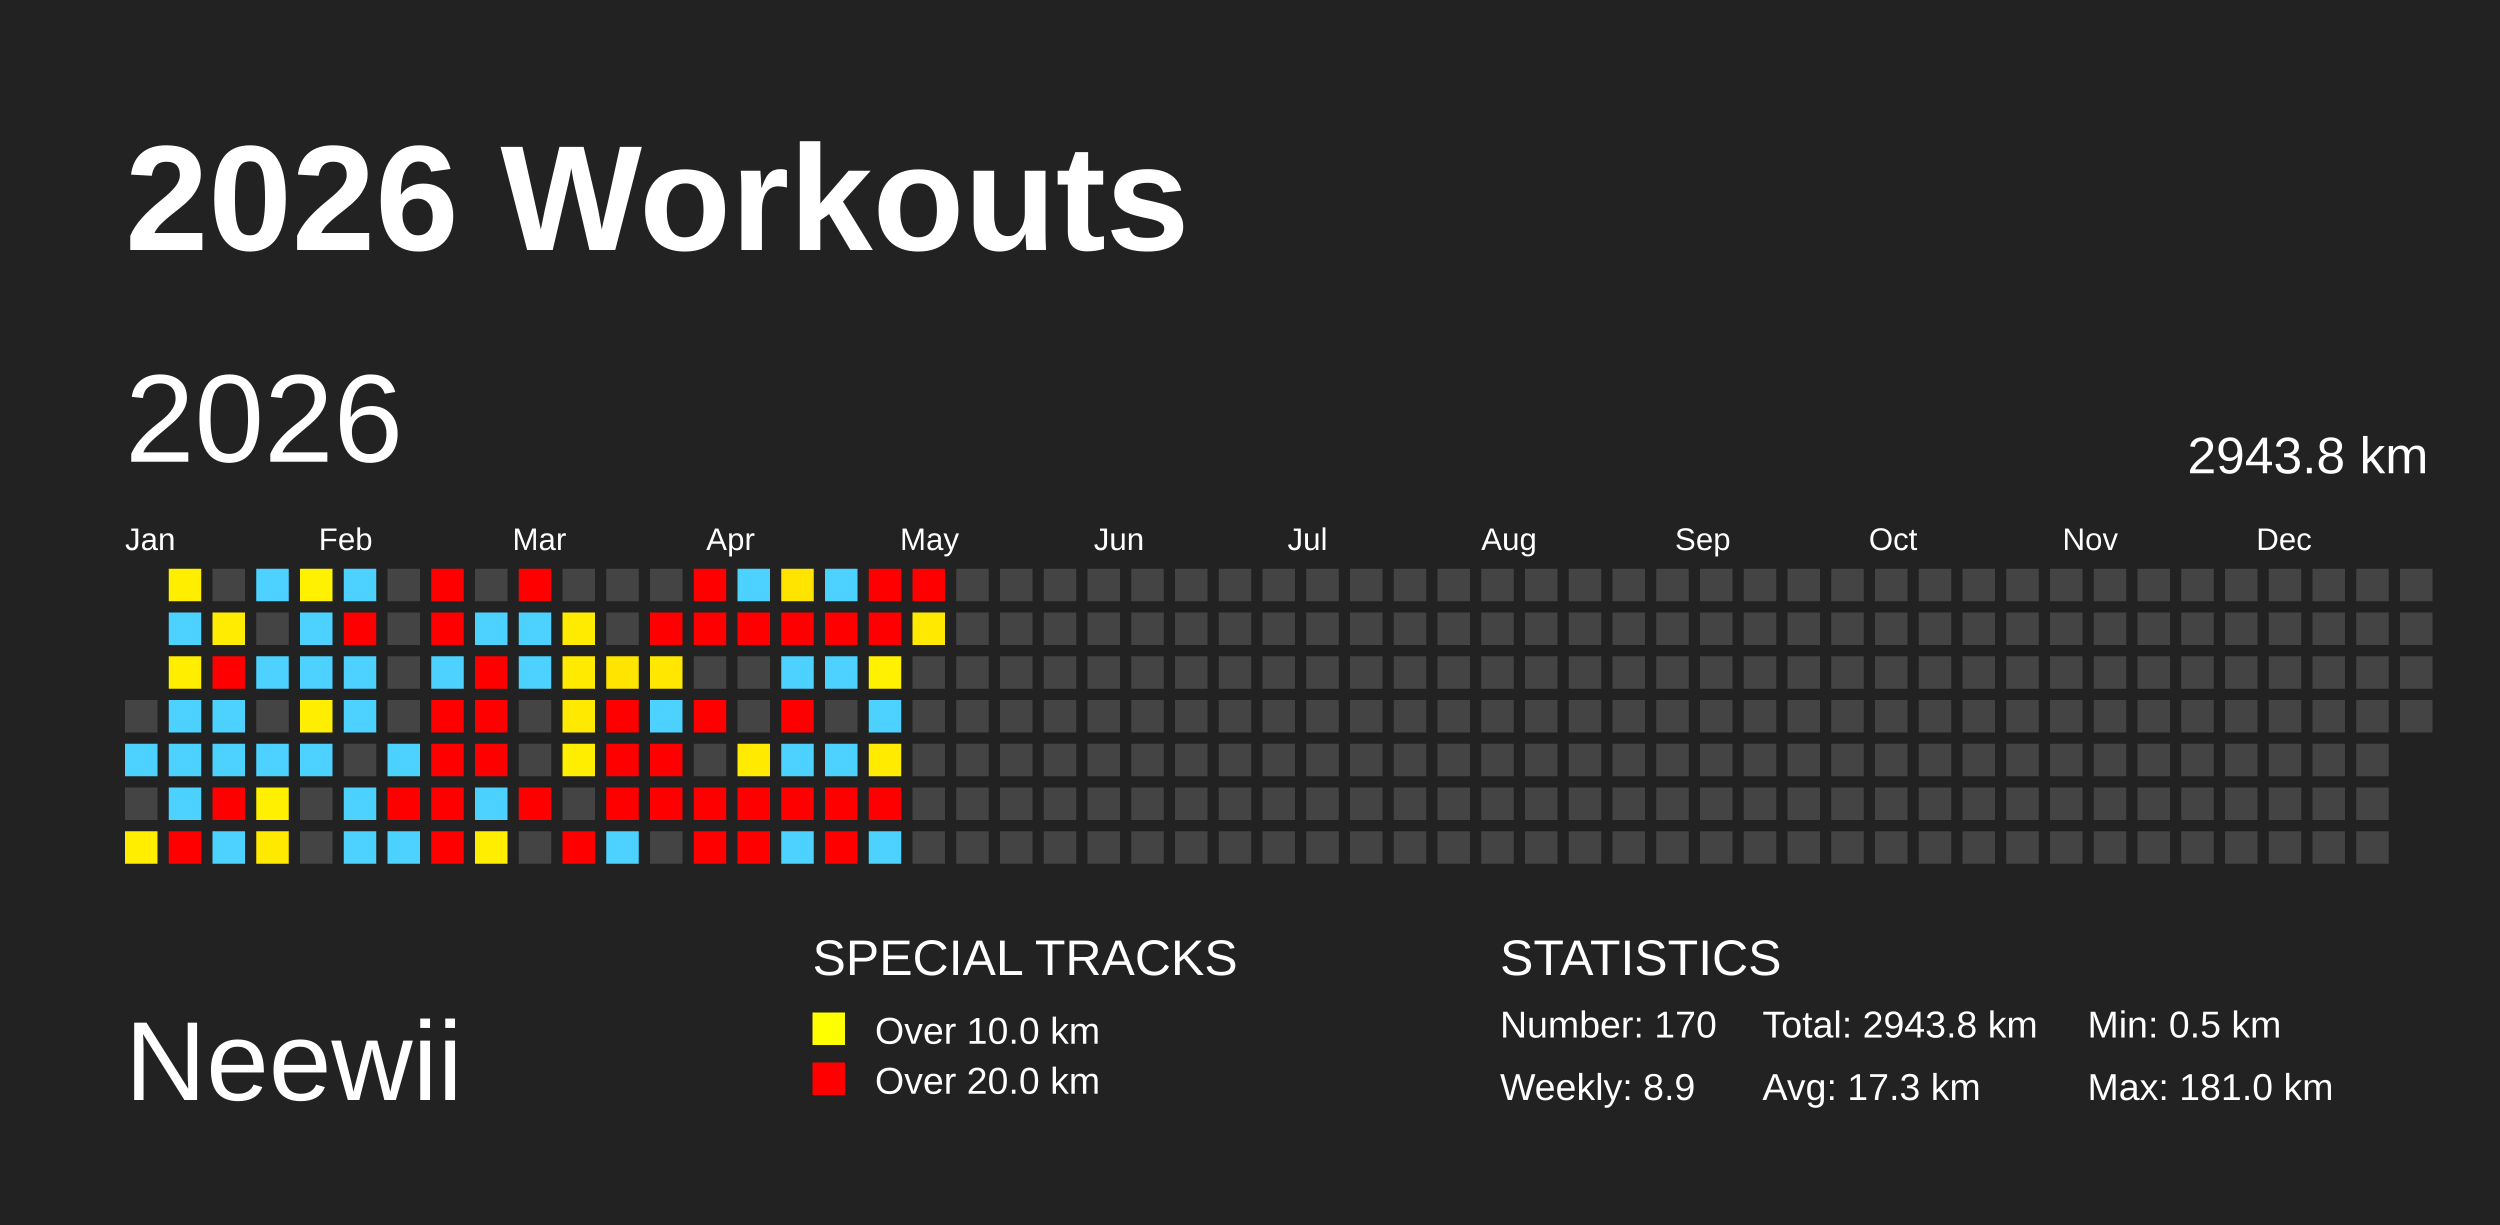
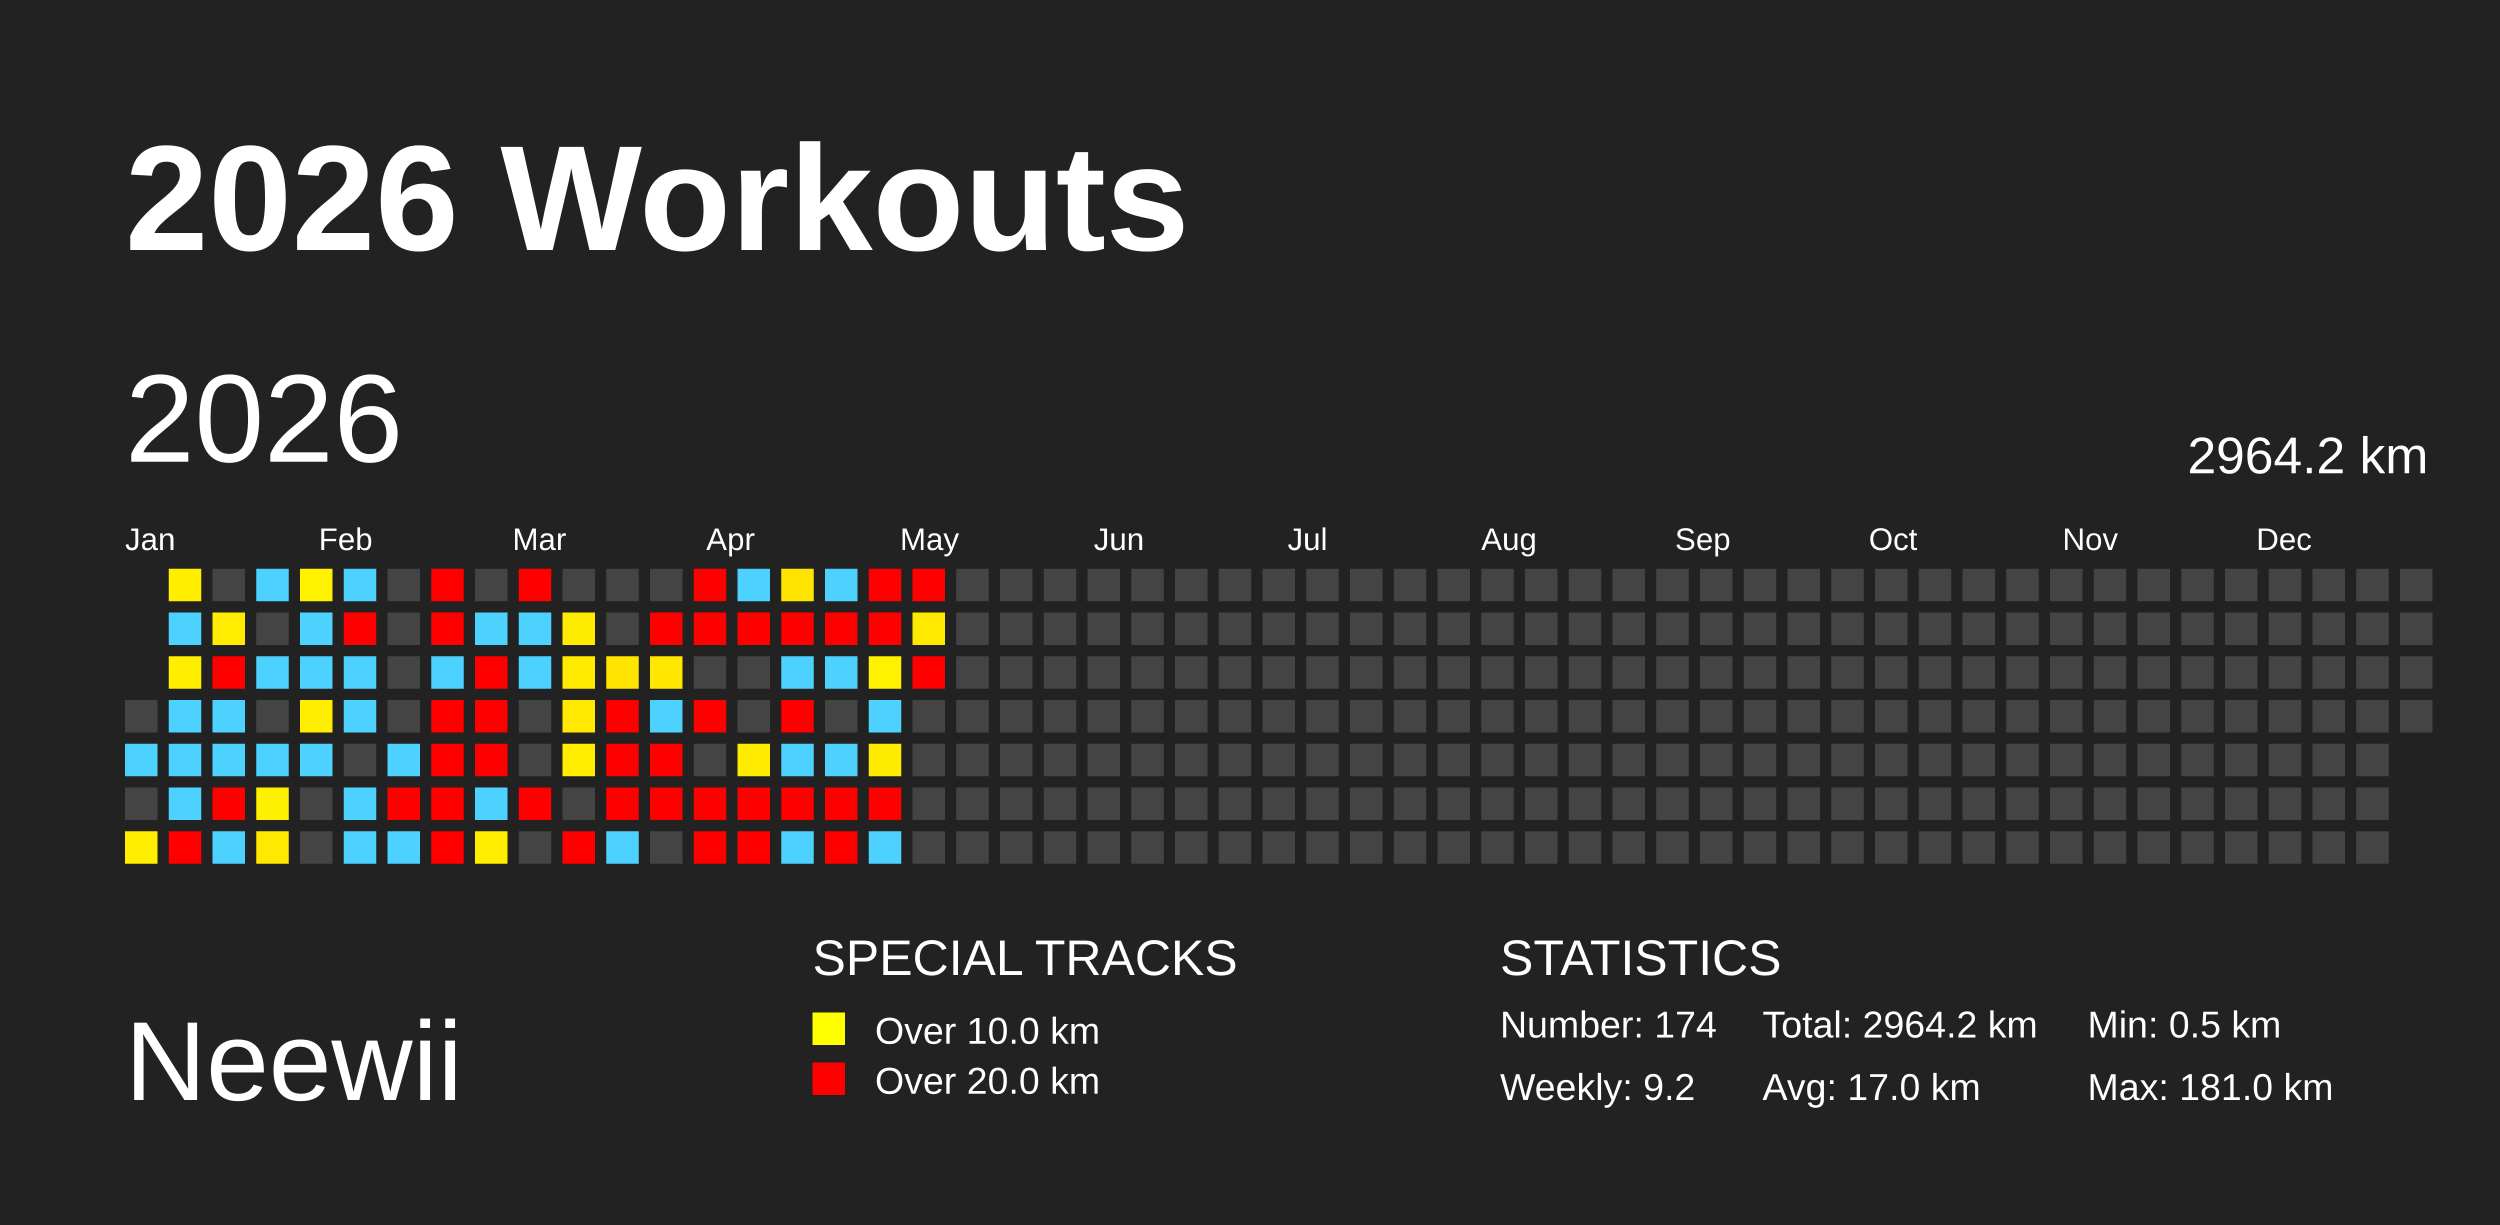
<svg xmlns="http://www.w3.org/2000/svg" baseProfile="full" height="98mm" version="1.1" viewBox="0,0,200,98" width="200mm">
  <defs />
  <rect fill="#222222" height="98" width="200" x="0" y="0" />
  <text fill="#FFFFFF" style="font-size:12px; font-family:Arial; font-weight:bold;" x="10" y="20">2026 Workouts</text>
  <text fill="#FFFFFF" style="font-size:9px; font-family:Arial" x="10" y="88">Neewii</text>
  <text fill="#FFFFFF" style="font-size:4px; font-family:Arial" x="65" y="78">SPECIAL TRACKS</text>
  <rect fill="yellow" height="2.6" width="2.6" x="65" y="81" />
  <text fill="#FFFFFF" style="font-size:3px; font-family:Arial" x="70" y="83.5">Over 10.0 km</text>
  <rect fill="red" height="2.6" width="2.6" x="65" y="85" />
  <text fill="#FFFFFF" style="font-size:3px; font-family:Arial" x="70" y="87.5">Over 20.0 km</text>
  <text fill="#FFFFFF" style="font-size:4px; font-family:Arial" x="120" y="78">STATISTICS</text>
-   <text fill="#FFFFFF" style="font-size:3px; font-family:Arial" x="120" y="83">Number: 170</text>
-   <text fill="#FFFFFF" style="font-size:3px; font-family:Arial" x="120" y="88">Weekly: 8.9</text>
-   <text fill="#FFFFFF" style="font-size:3px; font-family:Arial" x="141" y="83">Total: 2943.8 km</text>
-   <text fill="#FFFFFF" style="font-size:3px; font-family:Arial" x="141" y="88">Avg: 17.3 km</text>
+   <text fill="#FFFFFF" style="font-size:3px; font-family:Arial" x="120" y="83">Number: 174</text>
+   <text fill="#FFFFFF" style="font-size:3px; font-family:Arial" x="120" y="88">Weekly: 9.2</text>
+   <text fill="#FFFFFF" style="font-size:3px; font-family:Arial" x="141" y="83">Total: 2964.2 km</text>
+   <text fill="#FFFFFF" style="font-size:3px; font-family:Arial" x="141" y="88">Avg: 17.0 km</text>
  <text fill="#FFFFFF" style="font-size:3px; font-family:Arial" x="167" y="83">Min: 0.5 km</text>
  <text fill="#FFFFFF" style="font-size:3px; font-family:Arial" x="167" y="88">Max: 181.0 km</text>
  <text dominant-baseline="hanging" fill="#FFFFFF" style="font-size:10.0px; font-family:Arial;" x="10" y="30">2026</text>
-   <text dominant-baseline="hanging" fill="#FFFFFF" style="font-size:4.125px; font-family:Arial;" x="175" y="35">2943.8 km</text>
+   <text dominant-baseline="hanging" fill="#FFFFFF" style="font-size:4.125px; font-family:Arial;" x="175" y="35">2964.2 km</text>
  <text fill="#FFFFFF" style="font-size:2.5px; font-family:Arial" x="10.0" y="44">Jan</text>
  <text fill="#FFFFFF" style="font-size:2.5px; font-family:Arial" x="25.5" y="44">Feb</text>
  <text fill="#FFFFFF" style="font-size:2.5px; font-family:Arial" x="41.0" y="44">Mar</text>
  <text fill="#FFFFFF" style="font-size:2.5px; font-family:Arial" x="56.5" y="44">Apr</text>
  <text fill="#FFFFFF" style="font-size:2.5px; font-family:Arial" x="72.0" y="44">May</text>
  <text fill="#FFFFFF" style="font-size:2.5px; font-family:Arial" x="87.5" y="44">Jun</text>
  <text fill="#FFFFFF" style="font-size:2.5px; font-family:Arial" x="103.0" y="44">Jul</text>
  <text fill="#FFFFFF" style="font-size:2.5px; font-family:Arial" x="118.5" y="44">Aug</text>
  <text fill="#FFFFFF" style="font-size:2.5px; font-family:Arial" x="134.0" y="44">Sep</text>
  <text fill="#FFFFFF" style="font-size:2.5px; font-family:Arial" x="149.5" y="44">Oct</text>
  <text fill="#FFFFFF" style="font-size:2.5px; font-family:Arial" x="165.0" y="44">Nov</text>
  <text fill="#FFFFFF" style="font-size:2.5px; font-family:Arial" x="180.5" y="44">Dec</text>
  <rect fill="#444444" height="2.6" width="2.6" x="10.0" y="56.0" />
  <rect fill="#4dd2ff" height="2.6" width="2.6" x="10.0" y="59.5" />
  <rect fill="#444444" height="2.6" width="2.6" x="10.0" y="63.0" />
  <rect fill="#ffee00" height="2.6" width="2.6" x="10.0" y="66.5" />
  <rect fill="#ffee00" height="2.6" width="2.6" x="13.5" y="45.5" />
  <rect fill="#4dd2ff" height="2.6" width="2.6" x="13.5" y="49.0" />
  <rect fill="#ffee00" height="2.6" width="2.6" x="13.5" y="52.5" />
  <rect fill="#4dd2ff" height="2.6" width="2.6" x="13.5" y="56.0" />
  <rect fill="#4dd2ff" height="2.6" width="2.6" x="13.5" y="59.5" />
  <rect fill="#4dd2ff" height="2.6" width="2.6" x="13.5" y="63.0" />
  <rect fill="red" height="2.6" width="2.6" x="13.5" y="66.5" />
  <rect fill="#444444" height="2.6" width="2.6" x="17.0" y="45.5" />
  <rect fill="#ffec00" height="2.6" width="2.6" x="17.0" y="49.0" />
  <rect fill="red" height="2.6" width="2.6" x="17.0" y="52.5" />
  <rect fill="#4dd2ff" height="2.6" width="2.6" x="17.0" y="56.0" />
  <rect fill="#4dd2ff" height="2.6" width="2.6" x="17.0" y="59.5" />
  <rect fill="red" height="2.6" width="2.6" x="17.0" y="63.0" />
  <rect fill="#4dd2ff" height="2.6" width="2.6" x="17.0" y="66.5" />
  <rect fill="#4dd2ff" height="2.6" width="2.6" x="20.5" y="45.5" />
  <rect fill="#444444" height="2.6" width="2.6" x="20.5" y="49.0" />
  <rect fill="#4dd2ff" height="2.6" width="2.6" x="20.5" y="52.5" />
  <rect fill="#444444" height="2.6" width="2.6" x="20.5" y="56.0" />
  <rect fill="#4dd2ff" height="2.6" width="2.6" x="20.5" y="59.5" />
  <rect fill="#ffef00" height="2.6" width="2.6" x="20.5" y="63.0" />
  <rect fill="#ffe900" height="2.6" width="2.6" x="20.5" y="66.5" />
  <rect fill="#fff100" height="2.6" width="2.6" x="24.0" y="45.5" />
  <rect fill="#4dd2ff" height="2.6" width="2.6" x="24.0" y="49.0" />
  <rect fill="#4dd2ff" height="2.6" width="2.6" x="24.0" y="52.5" />
  <rect fill="#ffee00" height="2.6" width="2.6" x="24.0" y="56.0" />
  <rect fill="#4dd2ff" height="2.6" width="2.6" x="24.0" y="59.5" />
  <rect fill="#444444" height="2.6" width="2.6" x="24.0" y="63.0" />
  <rect fill="#444444" height="2.6" width="2.6" x="24.0" y="66.5" />
  <rect fill="#4dd2ff" height="2.6" width="2.6" x="27.5" y="45.5" />
  <rect fill="red" height="2.6" width="2.6" x="27.5" y="49.0" />
  <rect fill="#4dd2ff" height="2.6" width="2.6" x="27.5" y="52.5" />
  <rect fill="#4dd2ff" height="2.6" width="2.6" x="27.5" y="56.0" />
  <rect fill="#444444" height="2.6" width="2.6" x="27.5" y="59.5" />
  <rect fill="#4dd2ff" height="2.6" width="2.6" x="27.5" y="63.0" />
  <rect fill="#4dd2ff" height="2.6" width="2.6" x="27.5" y="66.5" />
  <rect fill="#444444" height="2.6" width="2.6" x="31.0" y="45.5" />
  <rect fill="#444444" height="2.6" width="2.6" x="31.0" y="49.0" />
  <rect fill="#444444" height="2.6" width="2.6" x="31.0" y="52.5" />
  <rect fill="#444444" height="2.6" width="2.6" x="31.0" y="56.0" />
  <rect fill="#4dd2ff" height="2.6" width="2.6" x="31.0" y="59.5" />
  <rect fill="red" height="2.6" width="2.6" x="31.0" y="63.0" />
  <rect fill="#4dd2ff" height="2.6" width="2.6" x="31.0" y="66.5" />
  <rect fill="red" height="2.6" width="2.6" x="34.5" y="45.5" />
  <rect fill="red" height="2.6" width="2.6" x="34.5" y="49.0" />
  <rect fill="#4dd2ff" height="2.6" width="2.6" x="34.5" y="52.5" />
  <rect fill="red" height="2.6" width="2.6" x="34.5" y="56.0" />
  <rect fill="red" height="2.6" width="2.6" x="34.5" y="59.5" />
  <rect fill="red" height="2.6" width="2.6" x="34.5" y="63.0" />
  <rect fill="red" height="2.6" width="2.6" x="34.5" y="66.5" />
  <rect fill="#444444" height="2.6" width="2.6" x="38.0" y="45.5" />
  <rect fill="#4dd2ff" height="2.6" width="2.6" x="38.0" y="49.0" />
  <rect fill="red" height="2.6" width="2.6" x="38.0" y="52.5" />
  <rect fill="red" height="2.6" width="2.6" x="38.0" y="56.0" />
  <rect fill="red" height="2.6" width="2.6" x="38.0" y="59.5" />
  <rect fill="#4dd2ff" height="2.6" width="2.6" x="38.0" y="63.0" />
  <rect fill="#ffee00" height="2.6" width="2.6" x="38.0" y="66.5" />
  <rect fill="red" height="2.6" width="2.6" x="41.5" y="45.5" />
  <rect fill="#4dd2ff" height="2.6" width="2.6" x="41.5" y="49.0" />
  <rect fill="#4dd2ff" height="2.6" width="2.6" x="41.5" y="52.5" />
  <rect fill="#444444" height="2.6" width="2.6" x="41.5" y="56.0" />
  <rect fill="#444444" height="2.6" width="2.6" x="41.5" y="59.5" />
  <rect fill="red" height="2.6" width="2.6" x="41.5" y="63.0" />
  <rect fill="#444444" height="2.6" width="2.6" x="41.5" y="66.5" />
  <rect fill="#444444" height="2.6" width="2.6" x="45.0" y="45.5" />
  <rect fill="#ffeb00" height="2.6" width="2.6" x="45.0" y="49.0" />
  <rect fill="#ffea00" height="2.6" width="2.6" x="45.0" y="52.5" />
  <rect fill="#ffe900" height="2.6" width="2.6" x="45.0" y="56.0" />
  <rect fill="#ffee00" height="2.6" width="2.6" x="45.0" y="59.5" />
  <rect fill="#444444" height="2.6" width="2.6" x="45.0" y="63.0" />
  <rect fill="red" height="2.6" width="2.6" x="45.0" y="66.5" />
  <rect fill="#444444" height="2.6" width="2.6" x="48.5" y="45.5" />
  <rect fill="#444444" height="2.6" width="2.6" x="48.5" y="49.0" />
  <rect fill="#ffe400" height="2.6" width="2.6" x="48.5" y="52.5" />
  <rect fill="red" height="2.6" width="2.6" x="48.5" y="56.0" />
  <rect fill="red" height="2.6" width="2.6" x="48.5" y="59.5" />
  <rect fill="red" height="2.6" width="2.6" x="48.5" y="63.0" />
  <rect fill="#4dd2ff" height="2.6" width="2.6" x="48.5" y="66.5" />
  <rect fill="#444444" height="2.6" width="2.6" x="52.0" y="45.5" />
  <rect fill="red" height="2.6" width="2.6" x="52.0" y="49.0" />
  <rect fill="#ffe700" height="2.6" width="2.6" x="52.0" y="52.5" />
  <rect fill="#4dd2ff" height="2.6" width="2.6" x="52.0" y="56.0" />
  <rect fill="red" height="2.6" width="2.6" x="52.0" y="59.5" />
  <rect fill="red" height="2.6" width="2.6" x="52.0" y="63.0" />
  <rect fill="#444444" height="2.6" width="2.6" x="52.0" y="66.5" />
  <rect fill="red" height="2.6" width="2.6" x="55.5" y="45.5" />
  <rect fill="red" height="2.6" width="2.6" x="55.5" y="49.0" />
  <rect fill="#444444" height="2.6" width="2.6" x="55.5" y="52.5" />
  <rect fill="red" height="2.6" width="2.6" x="55.5" y="56.0" />
  <rect fill="#444444" height="2.6" width="2.6" x="55.5" y="59.5" />
  <rect fill="red" height="2.6" width="2.6" x="55.5" y="63.0" />
  <rect fill="red" height="2.6" width="2.6" x="55.5" y="66.5" />
  <rect fill="#4dd2ff" height="2.6" width="2.6" x="59.0" y="45.5" />
  <rect fill="red" height="2.6" width="2.6" x="59.0" y="49.0" />
  <rect fill="#444444" height="2.6" width="2.6" x="59.0" y="52.5" />
  <rect fill="#444444" height="2.6" width="2.6" x="59.0" y="56.0" />
  <rect fill="#ffea00" height="2.6" width="2.6" x="59.0" y="59.5" />
  <rect fill="red" height="2.6" width="2.6" x="59.0" y="63.0" />
  <rect fill="red" height="2.6" width="2.6" x="59.0" y="66.5" />
  <rect fill="#ffe400" height="2.6" width="2.6" x="62.5" y="45.5" />
  <rect fill="red" height="2.6" width="2.6" x="62.5" y="49.0" />
  <rect fill="#4dd2ff" height="2.6" width="2.6" x="62.5" y="52.5" />
  <rect fill="red" height="2.6" width="2.6" x="62.5" y="56.0" />
  <rect fill="#4dd2ff" height="2.6" width="2.6" x="62.5" y="59.5" />
  <rect fill="red" height="2.6" width="2.6" x="62.5" y="63.0" />
  <rect fill="#4dd2ff" height="2.6" width="2.6" x="62.5" y="66.5" />
  <rect fill="#4dd2ff" height="2.6" width="2.6" x="66.0" y="45.5" />
  <rect fill="red" height="2.6" width="2.6" x="66.0" y="49.0" />
  <rect fill="#4dd2ff" height="2.6" width="2.6" x="66.0" y="52.5" />
  <rect fill="#444444" height="2.6" width="2.6" x="66.0" y="56.0" />
  <rect fill="#4dd2ff" height="2.6" width="2.6" x="66.0" y="59.5" />
  <rect fill="red" height="2.6" width="2.6" x="66.0" y="63.0" />
  <rect fill="red" height="2.6" width="2.6" x="66.0" y="66.5" />
  <rect fill="red" height="2.6" width="2.6" x="69.5" y="45.5" />
  <rect fill="red" height="2.6" width="2.6" x="69.5" y="49.0" />
  <rect fill="#fff100" height="2.6" width="2.6" x="69.5" y="52.5" />
  <rect fill="#4dd2ff" height="2.6" width="2.6" x="69.5" y="56.0" />
  <rect fill="#ffeb00" height="2.6" width="2.6" x="69.5" y="59.5" />
  <rect fill="red" height="2.6" width="2.6" x="69.5" y="63.0" />
  <rect fill="#4dd2ff" height="2.6" width="2.6" x="69.5" y="66.5" />
  <rect fill="red" height="2.6" width="2.6" x="73.0" y="45.5" />
  <rect fill="#ffe900" height="2.6" width="2.6" x="73.0" y="49.0" />
-   <rect fill="#444444" height="2.6" width="2.6" x="73.0" y="52.5" />
+   <rect fill="red" height="2.6" width="2.6" x="73.0" y="52.5" />
  <rect fill="#444444" height="2.6" width="2.6" x="73.0" y="56.0" />
  <rect fill="#444444" height="2.6" width="2.6" x="73.0" y="59.5" />
  <rect fill="#444444" height="2.6" width="2.6" x="73.0" y="63.0" />
  <rect fill="#444444" height="2.6" width="2.6" x="73.0" y="66.5" />
  <rect fill="#444444" height="2.6" width="2.6" x="76.5" y="45.5" />
  <rect fill="#444444" height="2.6" width="2.6" x="76.5" y="49.0" />
  <rect fill="#444444" height="2.6" width="2.6" x="76.5" y="52.5" />
  <rect fill="#444444" height="2.6" width="2.6" x="76.5" y="56.0" />
  <rect fill="#444444" height="2.6" width="2.6" x="76.5" y="59.5" />
  <rect fill="#444444" height="2.6" width="2.6" x="76.5" y="63.0" />
  <rect fill="#444444" height="2.6" width="2.6" x="76.5" y="66.5" />
  <rect fill="#444444" height="2.6" width="2.6" x="80.0" y="45.5" />
  <rect fill="#444444" height="2.6" width="2.6" x="80.0" y="49.0" />
  <rect fill="#444444" height="2.6" width="2.6" x="80.0" y="52.5" />
  <rect fill="#444444" height="2.6" width="2.6" x="80.0" y="56.0" />
  <rect fill="#444444" height="2.6" width="2.6" x="80.0" y="59.5" />
  <rect fill="#444444" height="2.6" width="2.6" x="80.0" y="63.0" />
  <rect fill="#444444" height="2.6" width="2.6" x="80.0" y="66.5" />
  <rect fill="#444444" height="2.6" width="2.6" x="83.5" y="45.5" />
  <rect fill="#444444" height="2.6" width="2.6" x="83.5" y="49.0" />
  <rect fill="#444444" height="2.6" width="2.6" x="83.5" y="52.5" />
  <rect fill="#444444" height="2.6" width="2.6" x="83.5" y="56.0" />
  <rect fill="#444444" height="2.6" width="2.6" x="83.5" y="59.5" />
  <rect fill="#444444" height="2.6" width="2.6" x="83.5" y="63.0" />
  <rect fill="#444444" height="2.6" width="2.6" x="83.5" y="66.5" />
  <rect fill="#444444" height="2.6" width="2.6" x="87.0" y="45.5" />
  <rect fill="#444444" height="2.6" width="2.6" x="87.0" y="49.0" />
  <rect fill="#444444" height="2.6" width="2.6" x="87.0" y="52.5" />
  <rect fill="#444444" height="2.6" width="2.6" x="87.0" y="56.0" />
  <rect fill="#444444" height="2.6" width="2.6" x="87.0" y="59.5" />
  <rect fill="#444444" height="2.6" width="2.6" x="87.0" y="63.0" />
  <rect fill="#444444" height="2.6" width="2.6" x="87.0" y="66.5" />
  <rect fill="#444444" height="2.6" width="2.6" x="90.5" y="45.5" />
  <rect fill="#444444" height="2.6" width="2.6" x="90.5" y="49.0" />
  <rect fill="#444444" height="2.6" width="2.6" x="90.5" y="52.5" />
  <rect fill="#444444" height="2.6" width="2.6" x="90.5" y="56.0" />
  <rect fill="#444444" height="2.6" width="2.6" x="90.5" y="59.5" />
  <rect fill="#444444" height="2.6" width="2.6" x="90.5" y="63.0" />
  <rect fill="#444444" height="2.6" width="2.6" x="90.5" y="66.5" />
  <rect fill="#444444" height="2.6" width="2.6" x="94.0" y="45.5" />
  <rect fill="#444444" height="2.6" width="2.6" x="94.0" y="49.0" />
  <rect fill="#444444" height="2.6" width="2.6" x="94.0" y="52.5" />
  <rect fill="#444444" height="2.6" width="2.6" x="94.0" y="56.0" />
  <rect fill="#444444" height="2.6" width="2.6" x="94.0" y="59.5" />
  <rect fill="#444444" height="2.6" width="2.6" x="94.0" y="63.0" />
  <rect fill="#444444" height="2.6" width="2.6" x="94.0" y="66.5" />
  <rect fill="#444444" height="2.6" width="2.6" x="97.5" y="45.5" />
  <rect fill="#444444" height="2.6" width="2.6" x="97.5" y="49.0" />
  <rect fill="#444444" height="2.6" width="2.6" x="97.5" y="52.5" />
  <rect fill="#444444" height="2.6" width="2.6" x="97.5" y="56.0" />
  <rect fill="#444444" height="2.6" width="2.6" x="97.5" y="59.5" />
  <rect fill="#444444" height="2.6" width="2.6" x="97.5" y="63.0" />
  <rect fill="#444444" height="2.6" width="2.6" x="97.5" y="66.5" />
  <rect fill="#444444" height="2.6" width="2.6" x="101.0" y="45.5" />
  <rect fill="#444444" height="2.6" width="2.6" x="101.0" y="49.0" />
  <rect fill="#444444" height="2.6" width="2.6" x="101.0" y="52.5" />
  <rect fill="#444444" height="2.6" width="2.6" x="101.0" y="56.0" />
  <rect fill="#444444" height="2.6" width="2.6" x="101.0" y="59.5" />
  <rect fill="#444444" height="2.6" width="2.6" x="101.0" y="63.0" />
  <rect fill="#444444" height="2.6" width="2.6" x="101.0" y="66.5" />
  <rect fill="#444444" height="2.6" width="2.6" x="104.5" y="45.5" />
  <rect fill="#444444" height="2.6" width="2.6" x="104.5" y="49.0" />
  <rect fill="#444444" height="2.6" width="2.6" x="104.5" y="52.5" />
  <rect fill="#444444" height="2.6" width="2.6" x="104.5" y="56.0" />
  <rect fill="#444444" height="2.6" width="2.6" x="104.5" y="59.5" />
  <rect fill="#444444" height="2.6" width="2.6" x="104.5" y="63.0" />
  <rect fill="#444444" height="2.6" width="2.6" x="104.5" y="66.5" />
  <rect fill="#444444" height="2.6" width="2.6" x="108.0" y="45.5" />
  <rect fill="#444444" height="2.6" width="2.6" x="108.0" y="49.0" />
  <rect fill="#444444" height="2.6" width="2.6" x="108.0" y="52.5" />
  <rect fill="#444444" height="2.6" width="2.6" x="108.0" y="56.0" />
  <rect fill="#444444" height="2.6" width="2.6" x="108.0" y="59.5" />
  <rect fill="#444444" height="2.6" width="2.6" x="108.0" y="63.0" />
  <rect fill="#444444" height="2.6" width="2.6" x="108.0" y="66.5" />
  <rect fill="#444444" height="2.6" width="2.6" x="111.5" y="45.5" />
  <rect fill="#444444" height="2.6" width="2.6" x="111.5" y="49.0" />
  <rect fill="#444444" height="2.6" width="2.6" x="111.5" y="52.5" />
  <rect fill="#444444" height="2.6" width="2.6" x="111.5" y="56.0" />
  <rect fill="#444444" height="2.6" width="2.6" x="111.5" y="59.5" />
  <rect fill="#444444" height="2.6" width="2.6" x="111.5" y="63.0" />
  <rect fill="#444444" height="2.6" width="2.6" x="111.5" y="66.5" />
  <rect fill="#444444" height="2.6" width="2.6" x="115.0" y="45.5" />
  <rect fill="#444444" height="2.6" width="2.6" x="115.0" y="49.0" />
  <rect fill="#444444" height="2.6" width="2.6" x="115.0" y="52.5" />
  <rect fill="#444444" height="2.6" width="2.6" x="115.0" y="56.0" />
  <rect fill="#444444" height="2.6" width="2.6" x="115.0" y="59.5" />
  <rect fill="#444444" height="2.6" width="2.6" x="115.0" y="63.0" />
  <rect fill="#444444" height="2.6" width="2.6" x="115.0" y="66.5" />
  <rect fill="#444444" height="2.6" width="2.6" x="118.5" y="45.5" />
  <rect fill="#444444" height="2.6" width="2.6" x="118.5" y="49.0" />
  <rect fill="#444444" height="2.6" width="2.6" x="118.5" y="52.5" />
  <rect fill="#444444" height="2.6" width="2.6" x="118.5" y="56.0" />
  <rect fill="#444444" height="2.6" width="2.6" x="118.5" y="59.5" />
  <rect fill="#444444" height="2.6" width="2.6" x="118.5" y="63.0" />
  <rect fill="#444444" height="2.6" width="2.6" x="118.5" y="66.5" />
  <rect fill="#444444" height="2.6" width="2.6" x="122.0" y="45.5" />
  <rect fill="#444444" height="2.6" width="2.6" x="122.0" y="49.0" />
  <rect fill="#444444" height="2.6" width="2.6" x="122.0" y="52.5" />
  <rect fill="#444444" height="2.6" width="2.6" x="122.0" y="56.0" />
  <rect fill="#444444" height="2.6" width="2.6" x="122.0" y="59.5" />
  <rect fill="#444444" height="2.6" width="2.6" x="122.0" y="63.0" />
  <rect fill="#444444" height="2.6" width="2.6" x="122.0" y="66.5" />
  <rect fill="#444444" height="2.6" width="2.6" x="125.5" y="45.5" />
  <rect fill="#444444" height="2.6" width="2.6" x="125.5" y="49.0" />
  <rect fill="#444444" height="2.6" width="2.6" x="125.5" y="52.5" />
  <rect fill="#444444" height="2.6" width="2.6" x="125.5" y="56.0" />
  <rect fill="#444444" height="2.6" width="2.6" x="125.5" y="59.5" />
  <rect fill="#444444" height="2.6" width="2.6" x="125.5" y="63.0" />
  <rect fill="#444444" height="2.6" width="2.6" x="125.5" y="66.5" />
  <rect fill="#444444" height="2.6" width="2.6" x="129.0" y="45.5" />
  <rect fill="#444444" height="2.6" width="2.6" x="129.0" y="49.0" />
  <rect fill="#444444" height="2.6" width="2.6" x="129.0" y="52.5" />
  <rect fill="#444444" height="2.6" width="2.6" x="129.0" y="56.0" />
  <rect fill="#444444" height="2.6" width="2.6" x="129.0" y="59.5" />
  <rect fill="#444444" height="2.6" width="2.6" x="129.0" y="63.0" />
  <rect fill="#444444" height="2.6" width="2.6" x="129.0" y="66.5" />
  <rect fill="#444444" height="2.6" width="2.6" x="132.5" y="45.5" />
  <rect fill="#444444" height="2.6" width="2.6" x="132.5" y="49.0" />
  <rect fill="#444444" height="2.6" width="2.6" x="132.5" y="52.5" />
  <rect fill="#444444" height="2.6" width="2.6" x="132.5" y="56.0" />
  <rect fill="#444444" height="2.6" width="2.6" x="132.5" y="59.5" />
  <rect fill="#444444" height="2.6" width="2.6" x="132.5" y="63.0" />
  <rect fill="#444444" height="2.6" width="2.6" x="132.5" y="66.5" />
  <rect fill="#444444" height="2.6" width="2.6" x="136.0" y="45.5" />
  <rect fill="#444444" height="2.6" width="2.6" x="136.0" y="49.0" />
  <rect fill="#444444" height="2.6" width="2.6" x="136.0" y="52.5" />
  <rect fill="#444444" height="2.6" width="2.6" x="136.0" y="56.0" />
  <rect fill="#444444" height="2.6" width="2.6" x="136.0" y="59.5" />
  <rect fill="#444444" height="2.6" width="2.6" x="136.0" y="63.0" />
  <rect fill="#444444" height="2.6" width="2.6" x="136.0" y="66.5" />
  <rect fill="#444444" height="2.6" width="2.6" x="139.5" y="45.5" />
  <rect fill="#444444" height="2.6" width="2.6" x="139.5" y="49.0" />
  <rect fill="#444444" height="2.6" width="2.6" x="139.5" y="52.5" />
  <rect fill="#444444" height="2.6" width="2.6" x="139.5" y="56.0" />
  <rect fill="#444444" height="2.6" width="2.6" x="139.5" y="59.5" />
  <rect fill="#444444" height="2.6" width="2.6" x="139.5" y="63.0" />
  <rect fill="#444444" height="2.6" width="2.6" x="139.5" y="66.5" />
  <rect fill="#444444" height="2.6" width="2.6" x="143.0" y="45.5" />
  <rect fill="#444444" height="2.6" width="2.6" x="143.0" y="49.0" />
  <rect fill="#444444" height="2.6" width="2.6" x="143.0" y="52.5" />
  <rect fill="#444444" height="2.6" width="2.6" x="143.0" y="56.0" />
  <rect fill="#444444" height="2.6" width="2.6" x="143.0" y="59.5" />
  <rect fill="#444444" height="2.6" width="2.6" x="143.0" y="63.0" />
  <rect fill="#444444" height="2.6" width="2.6" x="143.0" y="66.5" />
  <rect fill="#444444" height="2.6" width="2.6" x="146.5" y="45.5" />
  <rect fill="#444444" height="2.6" width="2.6" x="146.5" y="49.0" />
  <rect fill="#444444" height="2.6" width="2.6" x="146.5" y="52.5" />
  <rect fill="#444444" height="2.6" width="2.6" x="146.5" y="56.0" />
  <rect fill="#444444" height="2.6" width="2.6" x="146.5" y="59.5" />
  <rect fill="#444444" height="2.6" width="2.6" x="146.5" y="63.0" />
  <rect fill="#444444" height="2.6" width="2.6" x="146.5" y="66.5" />
  <rect fill="#444444" height="2.6" width="2.6" x="150.0" y="45.5" />
  <rect fill="#444444" height="2.6" width="2.6" x="150.0" y="49.0" />
  <rect fill="#444444" height="2.6" width="2.6" x="150.0" y="52.5" />
  <rect fill="#444444" height="2.6" width="2.6" x="150.0" y="56.0" />
  <rect fill="#444444" height="2.6" width="2.6" x="150.0" y="59.5" />
  <rect fill="#444444" height="2.6" width="2.6" x="150.0" y="63.0" />
  <rect fill="#444444" height="2.6" width="2.6" x="150.0" y="66.5" />
  <rect fill="#444444" height="2.6" width="2.6" x="153.5" y="45.5" />
  <rect fill="#444444" height="2.6" width="2.6" x="153.5" y="49.0" />
  <rect fill="#444444" height="2.6" width="2.6" x="153.5" y="52.5" />
  <rect fill="#444444" height="2.6" width="2.6" x="153.5" y="56.0" />
  <rect fill="#444444" height="2.6" width="2.6" x="153.5" y="59.5" />
  <rect fill="#444444" height="2.6" width="2.6" x="153.5" y="63.0" />
  <rect fill="#444444" height="2.6" width="2.6" x="153.5" y="66.5" />
  <rect fill="#444444" height="2.6" width="2.6" x="157.0" y="45.5" />
  <rect fill="#444444" height="2.6" width="2.6" x="157.0" y="49.0" />
  <rect fill="#444444" height="2.6" width="2.6" x="157.0" y="52.5" />
  <rect fill="#444444" height="2.6" width="2.6" x="157.0" y="56.0" />
  <rect fill="#444444" height="2.6" width="2.6" x="157.0" y="59.5" />
  <rect fill="#444444" height="2.6" width="2.6" x="157.0" y="63.0" />
  <rect fill="#444444" height="2.6" width="2.6" x="157.0" y="66.5" />
  <rect fill="#444444" height="2.6" width="2.6" x="160.5" y="45.5" />
  <rect fill="#444444" height="2.6" width="2.6" x="160.5" y="49.0" />
  <rect fill="#444444" height="2.6" width="2.6" x="160.5" y="52.5" />
  <rect fill="#444444" height="2.6" width="2.6" x="160.5" y="56.0" />
  <rect fill="#444444" height="2.6" width="2.6" x="160.5" y="59.5" />
  <rect fill="#444444" height="2.6" width="2.6" x="160.5" y="63.0" />
  <rect fill="#444444" height="2.6" width="2.6" x="160.5" y="66.5" />
  <rect fill="#444444" height="2.6" width="2.6" x="164.0" y="45.5" />
  <rect fill="#444444" height="2.6" width="2.6" x="164.0" y="49.0" />
  <rect fill="#444444" height="2.6" width="2.6" x="164.0" y="52.5" />
  <rect fill="#444444" height="2.6" width="2.6" x="164.0" y="56.0" />
  <rect fill="#444444" height="2.6" width="2.6" x="164.0" y="59.5" />
  <rect fill="#444444" height="2.6" width="2.6" x="164.0" y="63.0" />
  <rect fill="#444444" height="2.6" width="2.6" x="164.0" y="66.5" />
  <rect fill="#444444" height="2.6" width="2.6" x="167.5" y="45.5" />
  <rect fill="#444444" height="2.6" width="2.6" x="167.5" y="49.0" />
  <rect fill="#444444" height="2.6" width="2.6" x="167.5" y="52.5" />
  <rect fill="#444444" height="2.6" width="2.6" x="167.5" y="56.0" />
  <rect fill="#444444" height="2.6" width="2.6" x="167.5" y="59.5" />
  <rect fill="#444444" height="2.6" width="2.6" x="167.5" y="63.0" />
  <rect fill="#444444" height="2.6" width="2.6" x="167.5" y="66.5" />
  <rect fill="#444444" height="2.6" width="2.6" x="171.0" y="45.5" />
  <rect fill="#444444" height="2.6" width="2.6" x="171.0" y="49.0" />
  <rect fill="#444444" height="2.6" width="2.6" x="171.0" y="52.5" />
  <rect fill="#444444" height="2.6" width="2.6" x="171.0" y="56.0" />
  <rect fill="#444444" height="2.6" width="2.6" x="171.0" y="59.5" />
  <rect fill="#444444" height="2.6" width="2.6" x="171.0" y="63.0" />
  <rect fill="#444444" height="2.6" width="2.6" x="171.0" y="66.5" />
  <rect fill="#444444" height="2.6" width="2.6" x="174.5" y="45.5" />
  <rect fill="#444444" height="2.6" width="2.6" x="174.5" y="49.0" />
  <rect fill="#444444" height="2.6" width="2.6" x="174.5" y="52.5" />
  <rect fill="#444444" height="2.6" width="2.6" x="174.5" y="56.0" />
  <rect fill="#444444" height="2.6" width="2.6" x="174.5" y="59.5" />
  <rect fill="#444444" height="2.6" width="2.6" x="174.5" y="63.0" />
  <rect fill="#444444" height="2.6" width="2.6" x="174.5" y="66.5" />
  <rect fill="#444444" height="2.6" width="2.6" x="178.0" y="45.5" />
  <rect fill="#444444" height="2.6" width="2.6" x="178.0" y="49.0" />
  <rect fill="#444444" height="2.6" width="2.6" x="178.0" y="52.5" />
  <rect fill="#444444" height="2.6" width="2.6" x="178.0" y="56.0" />
  <rect fill="#444444" height="2.6" width="2.6" x="178.0" y="59.5" />
  <rect fill="#444444" height="2.6" width="2.6" x="178.0" y="63.0" />
  <rect fill="#444444" height="2.6" width="2.6" x="178.0" y="66.5" />
  <rect fill="#444444" height="2.6" width="2.6" x="181.5" y="45.5" />
  <rect fill="#444444" height="2.6" width="2.6" x="181.5" y="49.0" />
  <rect fill="#444444" height="2.6" width="2.6" x="181.5" y="52.5" />
  <rect fill="#444444" height="2.6" width="2.6" x="181.5" y="56.0" />
  <rect fill="#444444" height="2.6" width="2.6" x="181.5" y="59.5" />
  <rect fill="#444444" height="2.6" width="2.6" x="181.5" y="63.0" />
  <rect fill="#444444" height="2.6" width="2.6" x="181.5" y="66.5" />
  <rect fill="#444444" height="2.6" width="2.6" x="185.0" y="45.5" />
  <rect fill="#444444" height="2.6" width="2.6" x="185.0" y="49.0" />
  <rect fill="#444444" height="2.6" width="2.6" x="185.0" y="52.5" />
  <rect fill="#444444" height="2.6" width="2.6" x="185.0" y="56.0" />
  <rect fill="#444444" height="2.6" width="2.6" x="185.0" y="59.5" />
  <rect fill="#444444" height="2.6" width="2.6" x="185.0" y="63.0" />
  <rect fill="#444444" height="2.6" width="2.6" x="185.0" y="66.5" />
  <rect fill="#444444" height="2.6" width="2.6" x="188.5" y="45.5" />
  <rect fill="#444444" height="2.6" width="2.6" x="188.5" y="49.0" />
  <rect fill="#444444" height="2.6" width="2.6" x="188.5" y="52.5" />
  <rect fill="#444444" height="2.6" width="2.6" x="188.5" y="56.0" />
  <rect fill="#444444" height="2.6" width="2.6" x="188.5" y="59.5" />
  <rect fill="#444444" height="2.6" width="2.6" x="188.5" y="63.0" />
  <rect fill="#444444" height="2.6" width="2.6" x="188.5" y="66.5" />
  <rect fill="#444444" height="2.6" width="2.6" x="192.0" y="45.5" />
  <rect fill="#444444" height="2.6" width="2.6" x="192.0" y="49.0" />
  <rect fill="#444444" height="2.6" width="2.6" x="192.0" y="52.5" />
  <rect fill="#444444" height="2.6" width="2.6" x="192.0" y="56.0" />
</svg>
